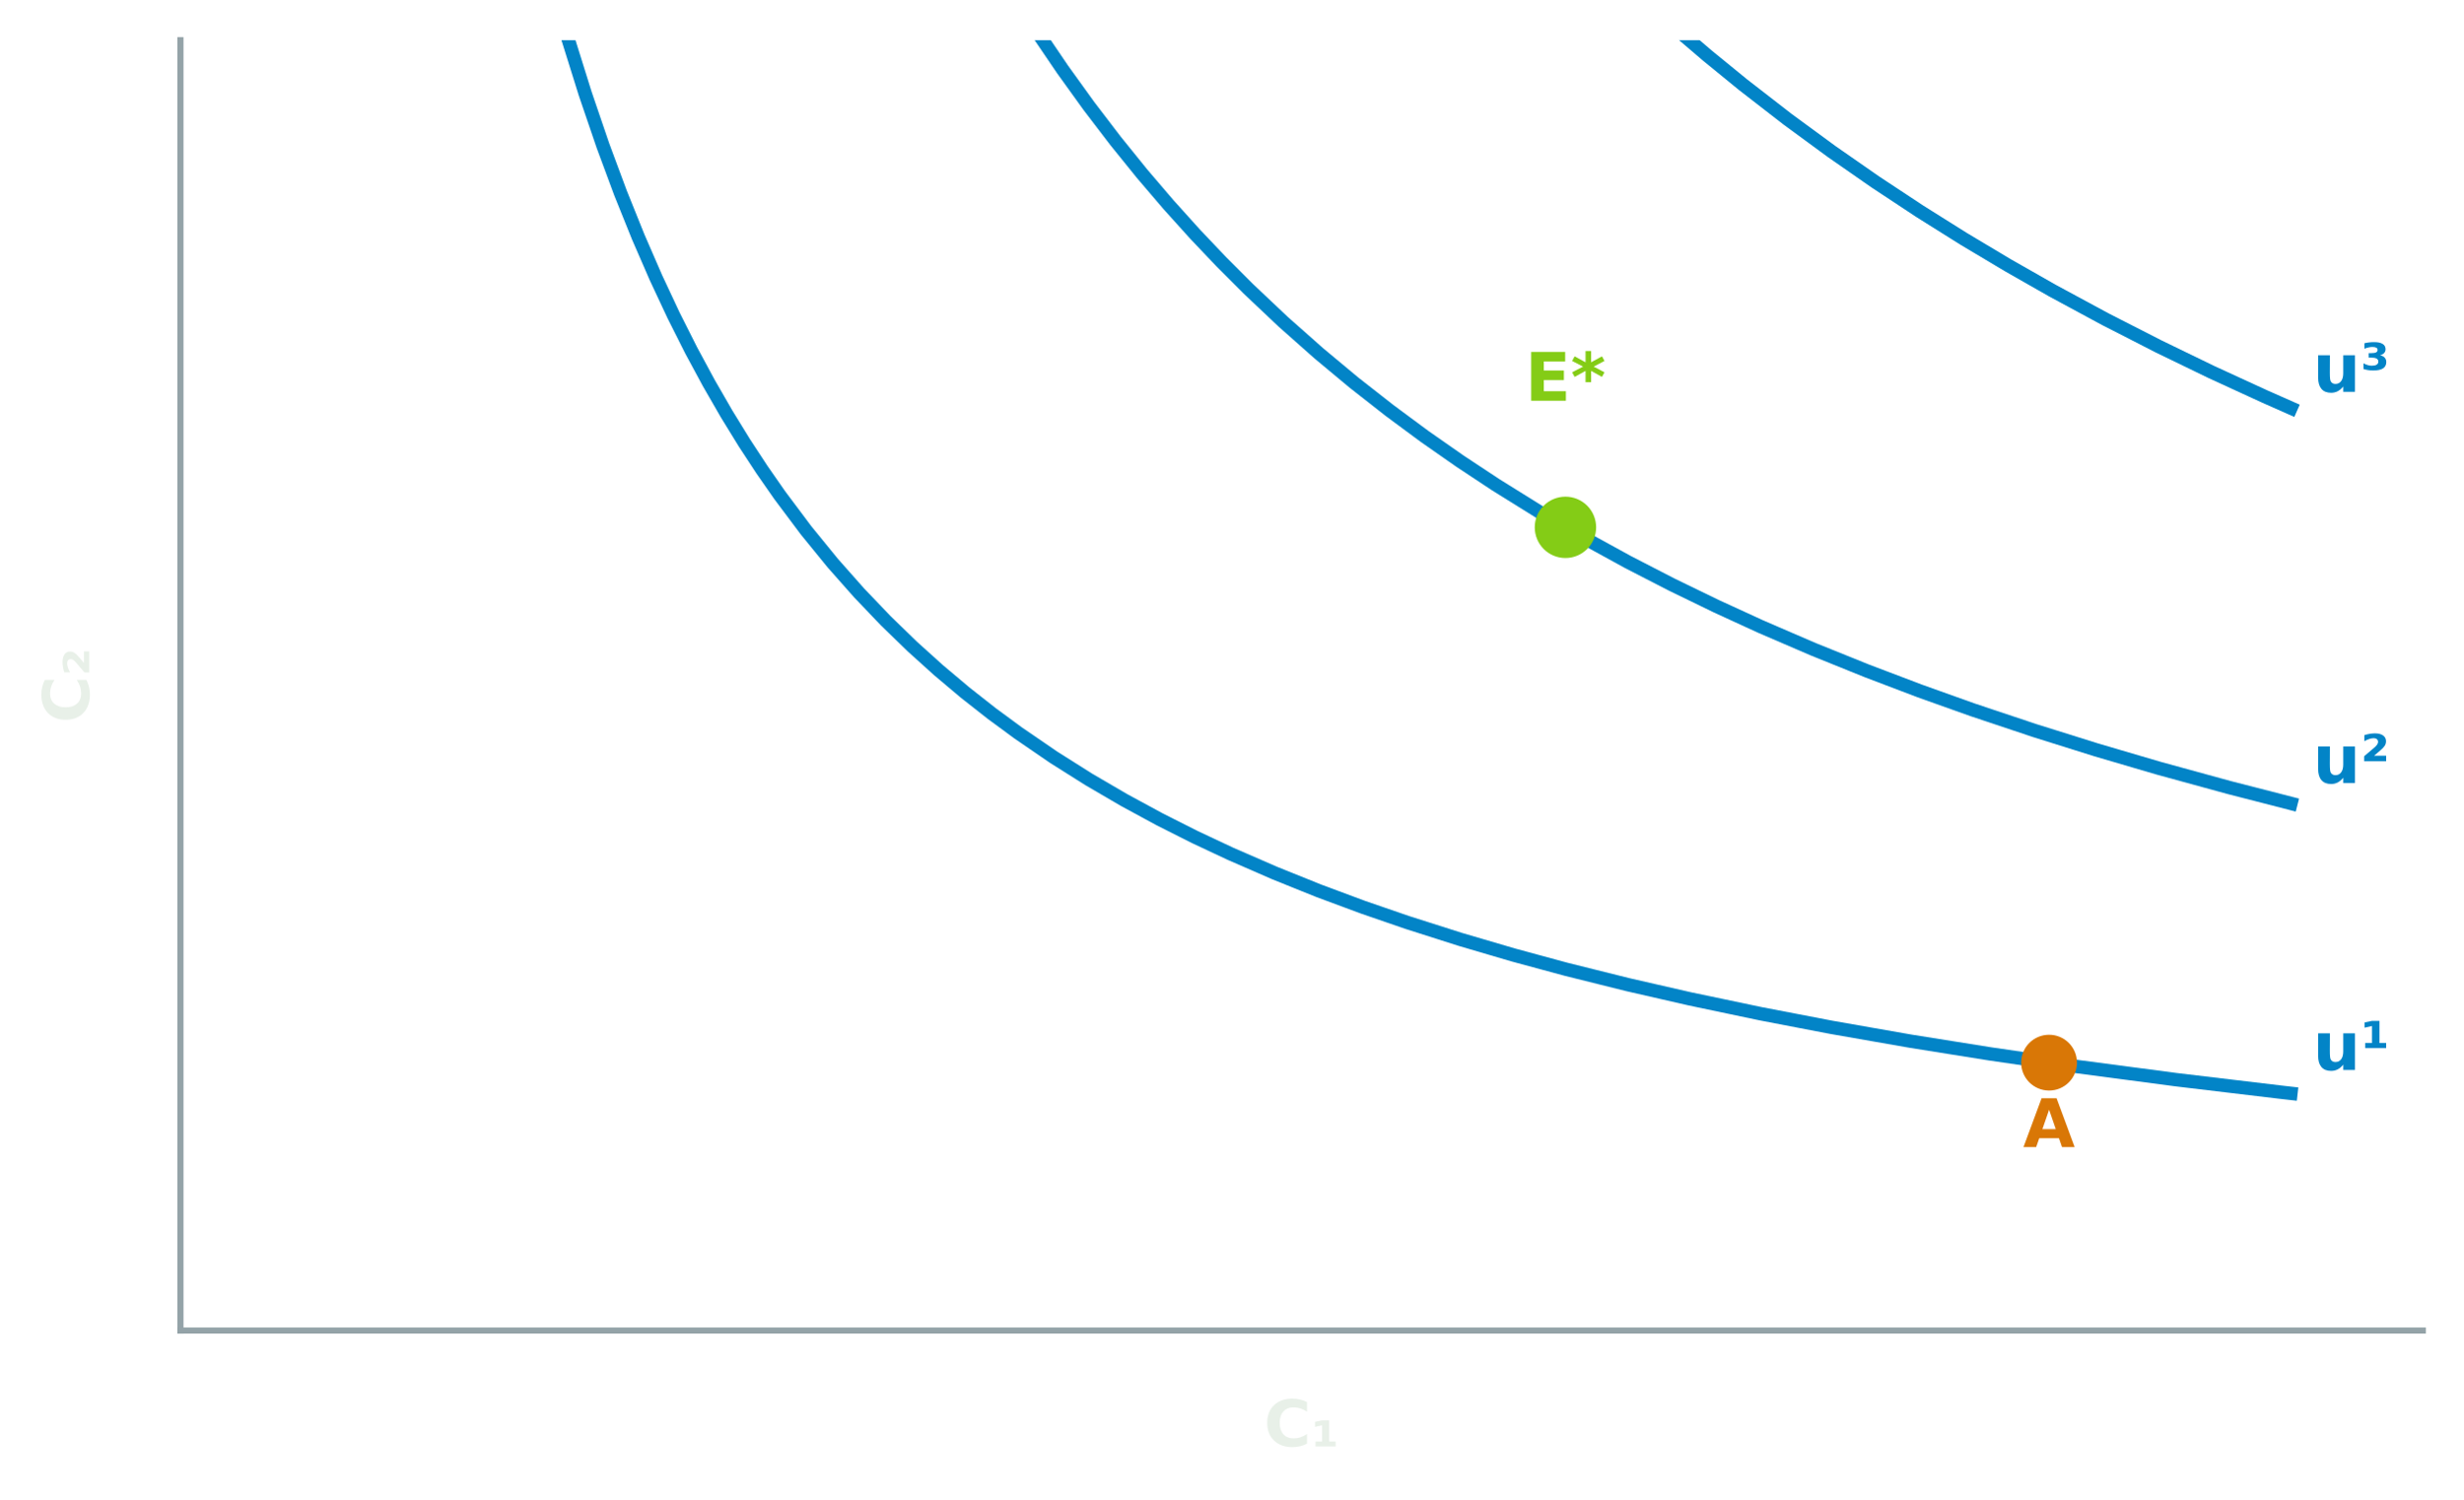
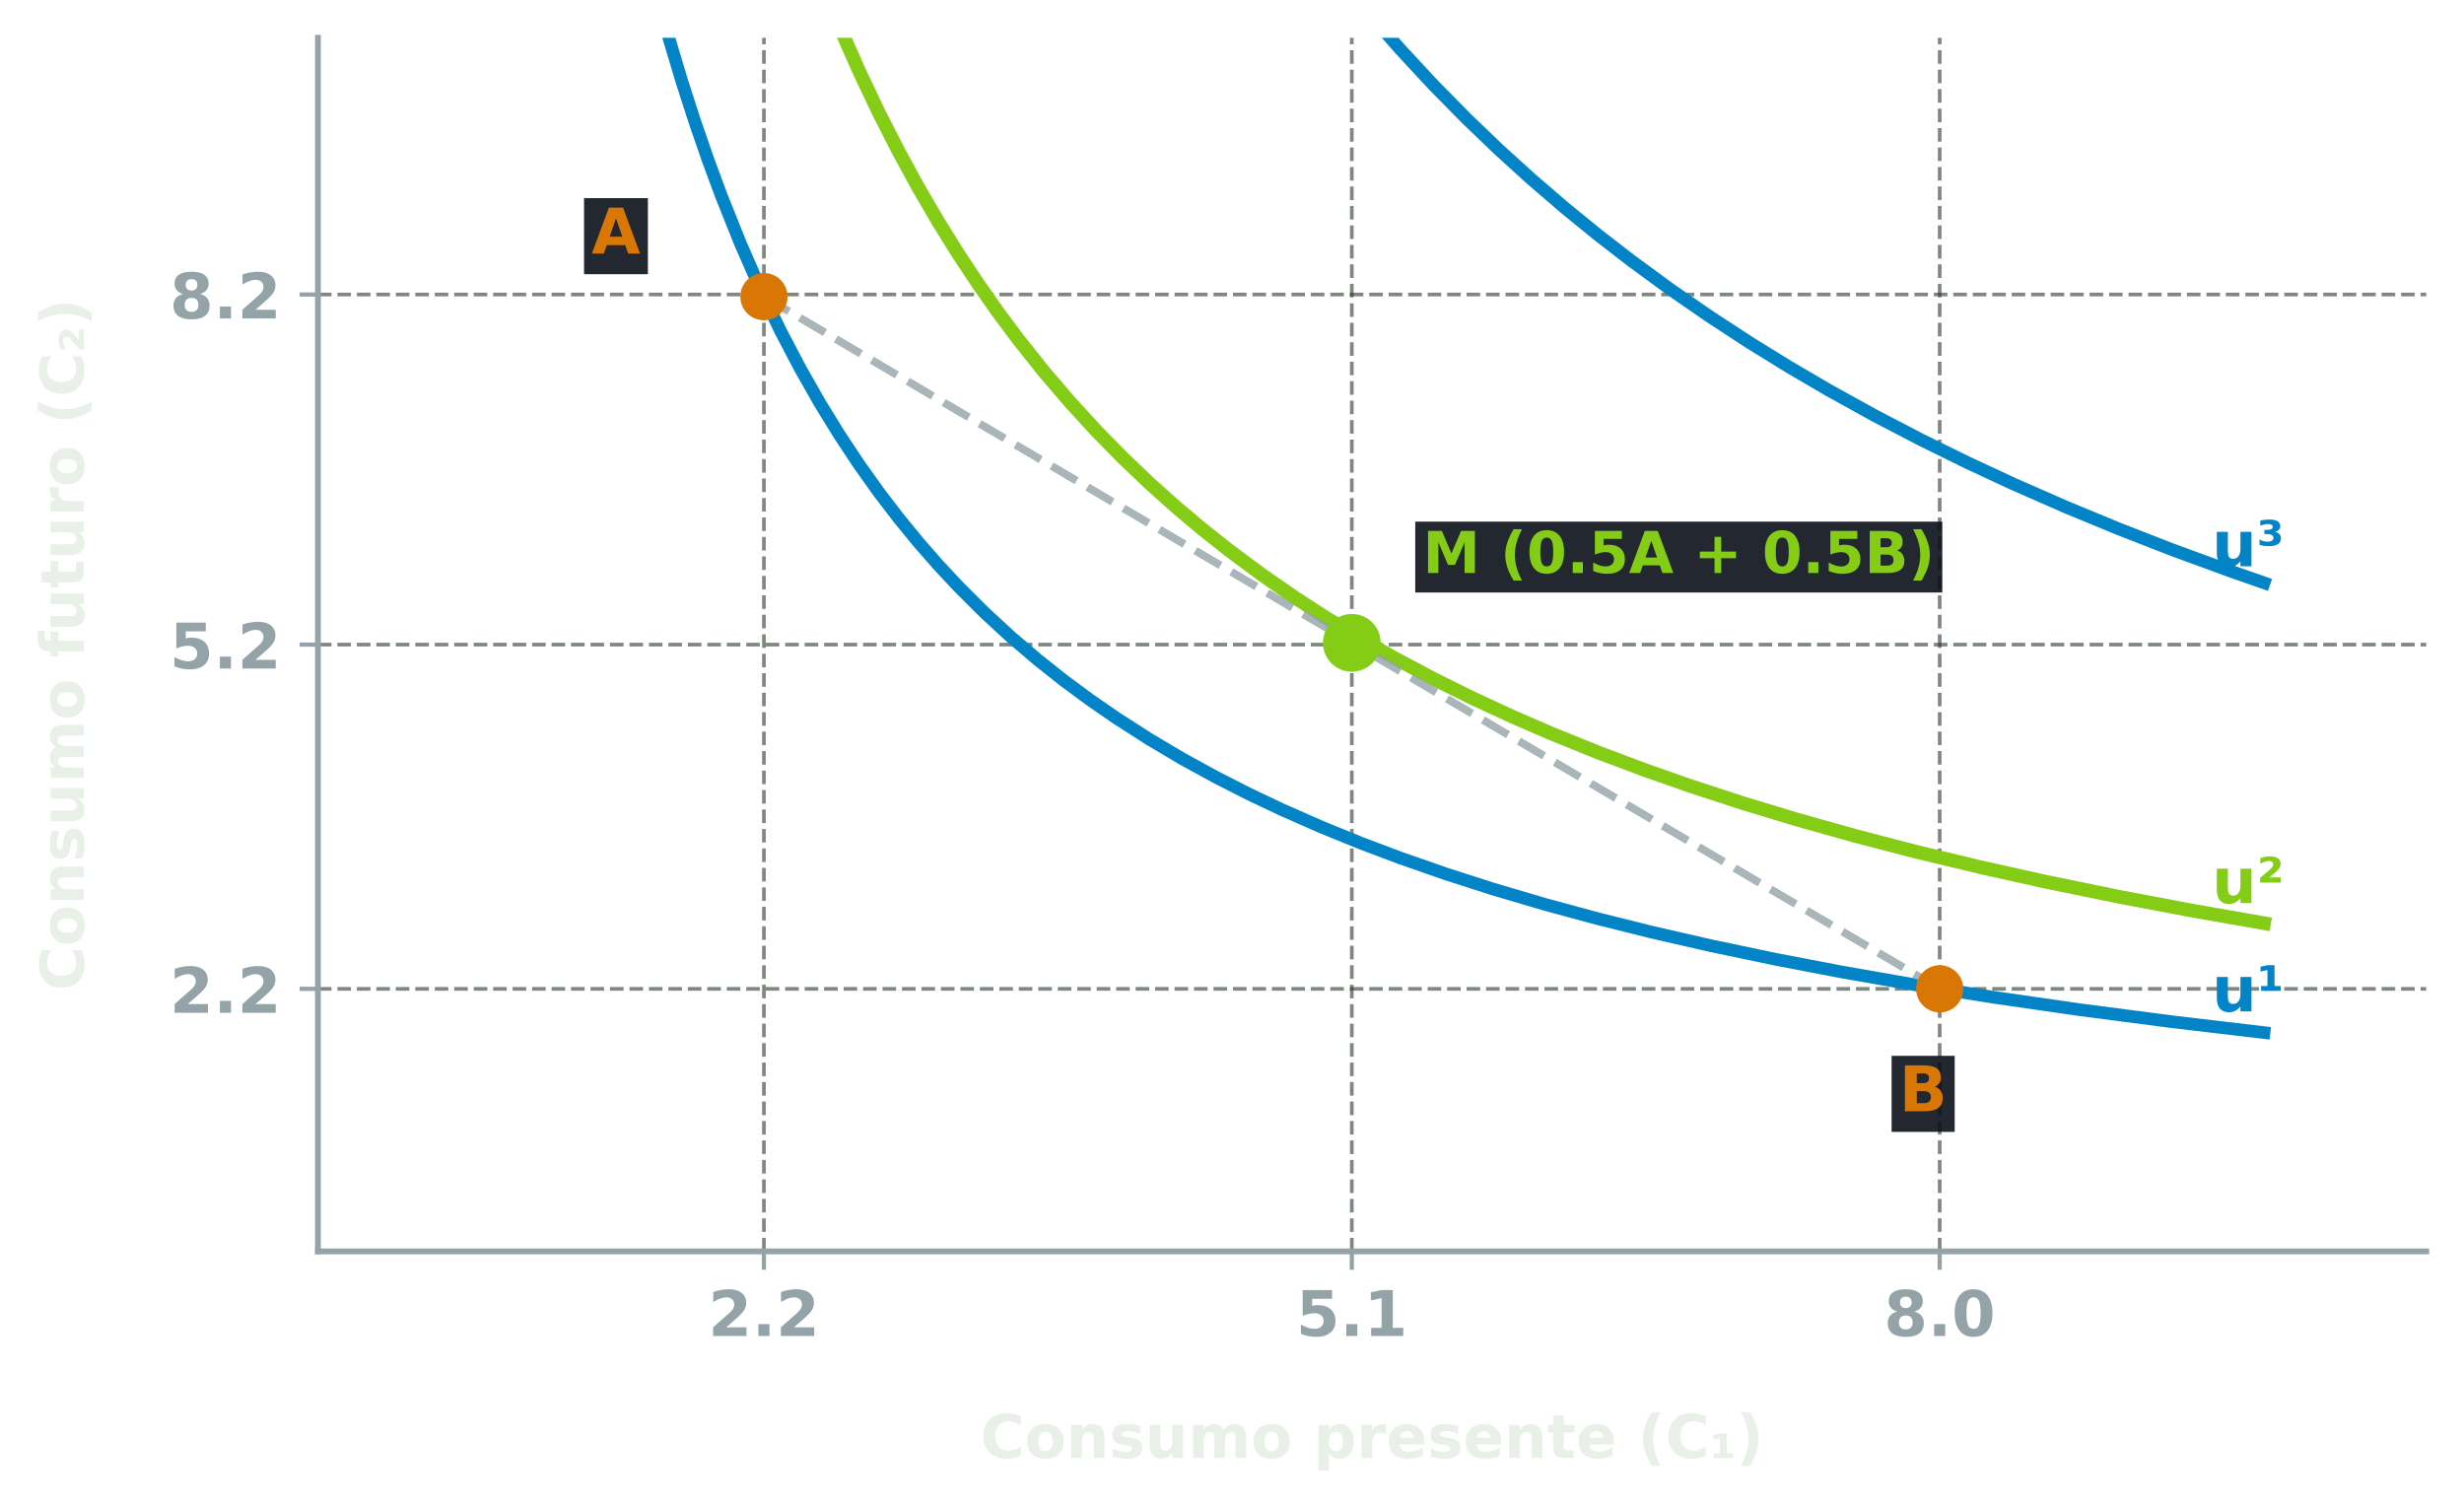
- <svg xmlns="http://www.w3.org/2000/svg" xmlns:xlink="http://www.w3.org/1999/xlink" width="441.29pt" height="268.794pt" viewBox="0 0 441.29 268.794" version="1.1">
+ <svg xmlns="http://www.w3.org/2000/svg" xmlns:xlink="http://www.w3.org/1999/xlink" width="469.547pt" height="287.408pt" viewBox="0 0 469.547 287.408" version="1.1">
  <defs>
    <style type="text/css">*{stroke-linejoin: round; stroke-linecap: butt}</style>
  </defs>
  <g id="figure_1">
    <g id="patch_1">
-       <path d="M 0 268.794  L 441.29 268.794  L 441.29 0  L 0 0  L 0 268.794  z " style="fill: none; opacity: 0" />
+       <path d="M 0 287.408  L 469.547 287.408  L 469.547 0  L 0 0  L 0 287.408  z " style="fill: none; opacity: 0" />
    </g>
    <g id="axes_1">
      <g id="patch_2">
-         <path d="M 32.33 238.464  L 434.09 238.464  L 434.09 7.2  L 32.33 7.2  L 32.33 238.464  z " style="fill: none" />
+         <path d="M 60.587 238.464  L 462.347 238.464  L 462.347 7.2  L 60.587 7.2  L 60.587 238.464  z " style="fill: none" />
      </g>
      <g id="matplotlib.axis_1">
-         <g id="text_1">
-           <g style="fill: #e8f0e8" transform="translate(226.4716 259.2022) scale(0.115 -0.115)">
+         <g id="xtick_1">
+           <g id="line2d_1">
+             <path d="M 145.574 238.464  L 145.574 7.2  " clip-path="url(#p17ab5882d7)" style="fill: none; stroke-dasharray: 2.59,1.12; stroke-dashoffset: 0; stroke: #2a3a2a; stroke-opacity: 0.6; stroke-width: 0.7" />
+           </g>
+           <g id="line2d_2">
+             <defs>
+               <path id="m409fbe080f" d="M 0 0  L 0 3.5  " style="stroke: #94a3a8; stroke-width: 0.8" />
+             </defs>
+             <g>
+               <use xlink:href="#m409fbe080f" x="145.574" y="238.464" style="fill: #94a3a8; stroke: #94a3a8; stroke-width: 0.8" />
+             </g>
+           </g>
+           <g id="text_1">
+             <g style="fill: #94a3a8" transform="translate(134.946 254.5821) scale(0.12 -0.12)">
+               <defs>
+                 <path id="DejaVuSans-Bold-32" d="M 1844 884  L 3897 884  L 3897 0  L 506 0  L 506 884  L 2209 2388  Q 2438 2594 2547 2791  Q 2656 2988 2656 3200  Q 2656 3528 2436 3728  Q 2216 3928 1850 3928  Q 1569 3928 1234 3808  Q 900 3688 519 3450  L 519 4475  Q 925 4609 1322 4679  Q 1719 4750 2100 4750  Q 2938 4750 3402 4381  Q 3866 4013 3866 3353  Q 3866 2972 3669 2642  Q 3472 2313 2841 1759  L 1844 884  z " transform="scale(0.015625)" />
+                 <path id="DejaVuSans-Bold-2e" d="M 653 1209  L 1778 1209  L 1778 0  L 653 0  L 653 1209  z " transform="scale(0.015625)" />
+               </defs>
+               <use xlink:href="#DejaVuSans-Bold-32" />
+               <use xlink:href="#DejaVuSans-Bold-2e" x="69.58" />
+               <use xlink:href="#DejaVuSans-Bold-32" x="107.568" />
+             </g>
+           </g>
+         </g>
+         <g id="xtick_2">
+           <g id="line2d_3">
+             <path d="M 257.604 238.464  L 257.604 7.2  " clip-path="url(#p17ab5882d7)" style="fill: none; stroke-dasharray: 2.59,1.12; stroke-dashoffset: 0; stroke: #2a3a2a; stroke-opacity: 0.6; stroke-width: 0.7" />
+           </g>
+           <g id="line2d_4">
+             <g>
+               <use xlink:href="#m409fbe080f" x="257.604" y="238.464" style="fill: #94a3a8; stroke: #94a3a8; stroke-width: 0.8" />
+             </g>
+           </g>
+           <g id="text_2">
+             <g style="fill: #94a3a8" transform="translate(246.9752 254.5821) scale(0.12 -0.12)">
+               <defs>
+                 <path id="DejaVuSans-Bold-35" d="M 678 4666  L 3669 4666  L 3669 3781  L 1638 3781  L 1638 3059  Q 1775 3097 1914 3117  Q 2053 3138 2203 3138  Q 3056 3138 3531 2711  Q 4006 2284 4006 1522  Q 4006 766 3489 337  Q 2972 -91 2053 -91  Q 1656 -91 1267 -14  Q 878 63 494 219  L 494 1166  Q 875 947 1217 837  Q 1559 728 1863 728  Q 2300 728 2551 942  Q 2803 1156 2803 1522  Q 2803 1891 2551 2103  Q 2300 2316 1863 2316  Q 1603 2316 1309 2248  Q 1016 2181 678 2041  L 678 4666  z " transform="scale(0.015625)" />
+                 <path id="DejaVuSans-Bold-31" d="M 750 831  L 1813 831  L 1813 3847  L 722 3622  L 722 4441  L 1806 4666  L 2950 4666  L 2950 831  L 4013 831  L 4013 0  L 750 0  L 750 831  z " transform="scale(0.015625)" />
+               </defs>
+               <use xlink:href="#DejaVuSans-Bold-35" />
+               <use xlink:href="#DejaVuSans-Bold-2e" x="69.58" />
+               <use xlink:href="#DejaVuSans-Bold-31" x="107.568" />
+             </g>
+           </g>
+         </g>
+         <g id="xtick_3">
+           <g id="line2d_5">
+             <path d="M 369.633 238.464  L 369.633 7.2  " clip-path="url(#p17ab5882d7)" style="fill: none; stroke-dasharray: 2.59,1.12; stroke-dashoffset: 0; stroke: #2a3a2a; stroke-opacity: 0.6; stroke-width: 0.7" />
+           </g>
+           <g id="line2d_6">
+             <g>
+               <use xlink:href="#m409fbe080f" x="369.633" y="238.464" style="fill: #94a3a8; stroke: #94a3a8; stroke-width: 0.8" />
+             </g>
+           </g>
+           <g id="text_3">
+             <g style="fill: #94a3a8" transform="translate(359.0044 254.5821) scale(0.12 -0.12)">
+               <defs>
+                 <path id="DejaVuSans-Bold-38" d="M 2228 2088  Q 1891 2088 1709 1903  Q 1528 1719 1528 1375  Q 1528 1031 1709 848  Q 1891 666 2228 666  Q 2563 666 2741 848  Q 2919 1031 2919 1375  Q 2919 1722 2741 1905  Q 2563 2088 2228 2088  z M 1350 2484  Q 925 2613 709 2878  Q 494 3144 494 3541  Q 494 4131 934 4440  Q 1375 4750 2228 4750  Q 3075 4750 3515 4442  Q 3956 4134 3956 3541  Q 3956 3144 3739 2878  Q 3522 2613 3097 2484  Q 3572 2353 3814 2058  Q 4056 1763 4056 1313  Q 4056 619 3595 264  Q 3134 -91 2228 -91  Q 1319 -91 855 264  Q 391 619 391 1313  Q 391 1763 633 2058  Q 875 2353 1350 2484  z M 1631 3419  Q 1631 3141 1786 2991  Q 1941 2841 2228 2841  Q 2509 2841 2662 2991  Q 2816 3141 2816 3419  Q 2816 3697 2662 3845  Q 2509 3994 2228 3994  Q 1941 3994 1786 3844  Q 1631 3694 1631 3419  z " transform="scale(0.015625)" />
+                 <path id="DejaVuSans-Bold-30" d="M 2944 2338  Q 2944 3213 2780 3570  Q 2616 3928 2228 3928  Q 1841 3928 1675 3570  Q 1509 3213 1509 2338  Q 1509 1453 1675 1090  Q 1841 728 2228 728  Q 2613 728 2778 1090  Q 2944 1453 2944 2338  z M 4147 2328  Q 4147 1169 3647 539  Q 3147 -91 2228 -91  Q 1306 -91 806 539  Q 306 1169 306 2328  Q 306 3491 806 4120  Q 1306 4750 2228 4750  Q 3147 4750 3647 4120  Q 4147 3491 4147 2328  z " transform="scale(0.015625)" />
+               </defs>
+               <use xlink:href="#DejaVuSans-Bold-38" />
+               <use xlink:href="#DejaVuSans-Bold-2e" x="69.58" />
+               <use xlink:href="#DejaVuSans-Bold-30" x="107.568" />
+             </g>
+           </g>
+         </g>
+         <g id="text_4">
+           <g style="fill: #e8f0e8" transform="translate(186.8326 277.816) scale(0.115 -0.115)">
            <defs>
              <path id="DejaVuSans-Bold-43" d="M 4288 256  Q 3956 84 3597 -3  Q 3238 -91 2847 -91  Q 1681 -91 1000 561  Q 319 1213 319 2328  Q 319 3447 1000 4098  Q 1681 4750 2847 4750  Q 3238 4750 3597 4662  Q 3956 4575 4288 4403  L 4288 3438  Q 3953 3666 3628 3772  Q 3303 3878 2944 3878  Q 2300 3878 1931 3465  Q 1563 3053 1563 2328  Q 1563 1606 1931 1193  Q 2300 781 2944 781  Q 3303 781 3628 887  Q 3953 994 4288 1222  L 4288 256  z " transform="scale(0.015625)" />
+               <path id="DejaVuSans-Bold-6f" d="M 2203 2784  Q 1831 2784 1636 2517  Q 1441 2250 1441 1747  Q 1441 1244 1636 976  Q 1831 709 2203 709  Q 2569 709 2762 976  Q 2956 1244 2956 1747  Q 2956 2250 2762 2517  Q 2569 2784 2203 2784  z M 2203 3584  Q 3106 3584 3614 3096  Q 4122 2609 4122 1747  Q 4122 884 3614 396  Q 3106 -91 2203 -91  Q 1297 -91 786 396  Q 275 884 275 1747  Q 275 2609 786 3096  Q 1297 3584 2203 3584  z " transform="scale(0.015625)" />
+               <path id="DejaVuSans-Bold-6e" d="M 4056 2131  L 4056 0  L 2931 0  L 2931 347  L 2931 1631  Q 2931 2084 2911 2256  Q 2891 2428 2841 2509  Q 2775 2619 2662 2680  Q 2550 2741 2406 2741  Q 2056 2741 1856 2470  Q 1656 2200 1656 1722  L 1656 0  L 538 0  L 538 3500  L 1656 3500  L 1656 2988  Q 1909 3294 2193 3439  Q 2478 3584 2822 3584  Q 3428 3584 3742 3212  Q 4056 2841 4056 2131  z " transform="scale(0.015625)" />
+               <path id="DejaVuSans-Bold-73" d="M 3272 3391  L 3272 2541  Q 2913 2691 2578 2766  Q 2244 2841 1947 2841  Q 1628 2841 1473 2761  Q 1319 2681 1319 2516  Q 1319 2381 1436 2309  Q 1553 2238 1856 2203  L 2053 2175  Q 2913 2066 3209 1816  Q 3506 1566 3506 1031  Q 3506 472 3093 190  Q 2681 -91 1863 -91  Q 1516 -91 1145 -36  Q 775 19 384 128  L 384 978  Q 719 816 1070 734  Q 1422 653 1784 653  Q 2113 653 2278 743  Q 2444 834 2444 1013  Q 2444 1163 2330 1236  Q 2216 1309 1875 1350  L 1678 1375  Q 931 1469 631 1722  Q 331 1975 331 2491  Q 331 3047 712 3315  Q 1094 3584 1881 3584  Q 2191 3584 2531 3537  Q 2872 3491 3272 3391  z " transform="scale(0.015625)" />
+               <path id="DejaVuSans-Bold-75" d="M 500 1363  L 500 3500  L 1625 3500  L 1625 3150  Q 1625 2866 1622 2436  Q 1619 2006 1619 1863  Q 1619 1441 1641 1255  Q 1663 1069 1716 984  Q 1784 875 1895 815  Q 2006 756 2150 756  Q 2500 756 2700 1025  Q 2900 1294 2900 1772  L 2900 3500  L 4019 3500  L 4019 0  L 2900 0  L 2900 506  Q 2647 200 2364 54  Q 2081 -91 1741 -91  Q 1134 -91 817 281  Q 500 653 500 1363  z " transform="scale(0.015625)" />
+               <path id="DejaVuSans-Bold-6d" d="M 3781 2919  Q 3994 3244 4286 3414  Q 4578 3584 4928 3584  Q 5531 3584 5847 3212  Q 6163 2841 6163 2131  L 6163 0  L 5038 0  L 5038 1825  Q 5041 1866 5042 1909  Q 5044 1953 5044 2034  Q 5044 2406 4934 2573  Q 4825 2741 4581 2741  Q 4263 2741 4089 2478  Q 3916 2216 3909 1719  L 3909 0  L 2784 0  L 2784 1825  Q 2784 2406 2684 2573  Q 2584 2741 2328 2741  Q 2006 2741 1831 2477  Q 1656 2213 1656 1722  L 1656 0  L 531 0  L 531 3500  L 1656 3500  L 1656 2988  Q 1863 3284 2130 3434  Q 2397 3584 2719 3584  Q 3081 3584 3359 3409  Q 3638 3234 3781 2919  z " transform="scale(0.015625)" />
+               <path id="DejaVuSans-Bold-20" transform="scale(0.015625)" />
+               <path id="DejaVuSans-Bold-70" d="M 1656 506  L 1656 -1331  L 538 -1331  L 538 3500  L 1656 3500  L 1656 2988  Q 1888 3294 2169 3439  Q 2450 3584 2816 3584  Q 3463 3584 3878 3070  Q 4294 2556 4294 1747  Q 4294 938 3878 423  Q 3463 -91 2816 -91  Q 2450 -91 2169 54  Q 1888 200 1656 506  z M 2400 2772  Q 2041 2772 1848 2508  Q 1656 2244 1656 1747  Q 1656 1250 1848 986  Q 2041 722 2400 722  Q 2759 722 2948 984  Q 3138 1247 3138 1747  Q 3138 2247 2948 2509  Q 2759 2772 2400 2772  z " transform="scale(0.015625)" />
+               <path id="DejaVuSans-Bold-72" d="M 3138 2547  Q 2991 2616 2845 2648  Q 2700 2681 2553 2681  Q 2122 2681 1889 2404  Q 1656 2128 1656 1613  L 1656 0  L 538 0  L 538 3500  L 1656 3500  L 1656 2925  Q 1872 3269 2151 3426  Q 2431 3584 2822 3584  Q 2878 3584 2943 3579  Q 3009 3575 3134 3559  L 3138 2547  z " transform="scale(0.015625)" />
+               <path id="DejaVuSans-Bold-65" d="M 4031 1759  L 4031 1441  L 1416 1441  Q 1456 1047 1700 850  Q 1944 653 2381 653  Q 2734 653 3104 758  Q 3475 863 3866 1075  L 3866 213  Q 3469 63 3072 -14  Q 2675 -91 2278 -91  Q 1328 -91 801 392  Q 275 875 275 1747  Q 275 2603 792 3093  Q 1309 3584 2216 3584  Q 3041 3584 3536 3087  Q 4031 2591 4031 1759  z M 2881 2131  Q 2881 2450 2695 2645  Q 2509 2841 2209 2841  Q 1884 2841 1681 2658  Q 1478 2475 1428 2131  L 2881 2131  z " transform="scale(0.015625)" />
+               <path id="DejaVuSans-Bold-74" d="M 1759 4494  L 1759 3500  L 2913 3500  L 2913 2700  L 1759 2700  L 1759 1216  Q 1759 972 1856 886  Q 1953 800 2241 800  L 2816 800  L 2816 0  L 1856 0  Q 1194 0 917 276  Q 641 553 641 1216  L 641 2700  L 84 2700  L 84 3500  L 641 3500  L 641 4494  L 1759 4494  z " transform="scale(0.015625)" />
+               <path id="DejaVuSans-Bold-28" d="M 2413 -844  L 1484 -844  Q 1006 -72 778 623  Q 550 1319 550 2003  Q 550 2688 779 3389  Q 1009 4091 1484 4856  L 2413 4856  Q 2013 4116 1813 3408  Q 1613 2700 1613 2009  Q 1613 1319 1811 609  Q 2009 -100 2413 -844  z " transform="scale(0.015625)" />
              <path id="DejaVuSans-Bold-2081" d="M 441 466  L 1088 466  L 1088 2094  L 384 1932  L 384 2432  L 1100 2585  L 1806 2585  L 1806 466  L 2444 466  L 2444 -24  L 441 -24  L 441 466  z " transform="scale(0.015625)" />
+               <path id="DejaVuSans-Bold-29" d="M 513 -844  Q 913 -100 1113 609  Q 1313 1319 1313 2009  Q 1313 2700 1113 3408  Q 913 4116 513 4856  L 1441 4856  Q 1916 4091 2145 3389  Q 2375 2688 2375 2003  Q 2375 1319 2147 623  Q 1919 -72 1441 -844  L 513 -844  z " transform="scale(0.015625)" />
            </defs>
            <use xlink:href="#DejaVuSans-Bold-43" />
-             <use xlink:href="#DejaVuSans-Bold-2081" x="73.389" />
+             <use xlink:href="#DejaVuSans-Bold-6f" x="73.389" />
+             <use xlink:href="#DejaVuSans-Bold-6e" x="142.09" />
+             <use xlink:href="#DejaVuSans-Bold-73" x="213.281" />
+             <use xlink:href="#DejaVuSans-Bold-75" x="272.803" />
+             <use xlink:href="#DejaVuSans-Bold-6d" x="343.994" />
+             <use xlink:href="#DejaVuSans-Bold-6f" x="448.193" />
+             <use xlink:href="#DejaVuSans-Bold-20" x="516.895" />
+             <use xlink:href="#DejaVuSans-Bold-70" x="551.709" />
+             <use xlink:href="#DejaVuSans-Bold-72" x="623.291" />
+             <use xlink:href="#DejaVuSans-Bold-65" x="672.607" />
+             <use xlink:href="#DejaVuSans-Bold-73" x="740.43" />
+             <use xlink:href="#DejaVuSans-Bold-65" x="799.951" />
+             <use xlink:href="#DejaVuSans-Bold-6e" x="867.773" />
+             <use xlink:href="#DejaVuSans-Bold-74" x="938.965" />
+             <use xlink:href="#DejaVuSans-Bold-65" x="986.768" />
+             <use xlink:href="#DejaVuSans-Bold-20" x="1054.59" />
+             <use xlink:href="#DejaVuSans-Bold-28" x="1089.404" />
+             <use xlink:href="#DejaVuSans-Bold-43" x="1135.107" />
+             <use xlink:href="#DejaVuSans-Bold-2081" x="1208.496" />
+             <use xlink:href="#DejaVuSans-Bold-29" x="1252.295" />
          </g>
        </g>
      </g>
      <g id="matplotlib.axis_2">
-         <g id="text_2">
-           <g style="fill: #e8f0e8" transform="translate(15.9382 129.5703) rotate(-90) scale(0.115 -0.115)">
+         <g id="ytick_1">
+           <g id="line2d_7">
+             <path d="M 60.587 188.431  L 462.347 188.431  " clip-path="url(#p17ab5882d7)" style="fill: none; stroke-dasharray: 2.59,1.12; stroke-dashoffset: 0; stroke: #2a3a2a; stroke-opacity: 0.6; stroke-width: 0.7" />
+           </g>
+           <g id="line2d_8">
            <defs>
+               <path id="m766cb33b4f" d="M 0 0  L -3.5 0  " style="stroke: #94a3a8; stroke-width: 0.8" />
+             </defs>
+             <g>
+               <use xlink:href="#m766cb33b4f" x="60.587" y="188.431" style="fill: #94a3a8; stroke: #94a3a8; stroke-width: 0.8" />
+             </g>
+           </g>
+           <g id="text_5">
+             <g style="fill: #94a3a8" transform="translate(32.32984 192.99) scale(0.12 -0.12)">
+               <use xlink:href="#DejaVuSans-Bold-32" />
+               <use xlink:href="#DejaVuSans-Bold-2e" x="69.58" />
+               <use xlink:href="#DejaVuSans-Bold-32" x="107.568" />
+             </g>
+           </g>
+         </g>
+         <g id="ytick_2">
+           <g id="line2d_9">
+             <path d="M 60.587 122.832  L 462.347 122.832  " clip-path="url(#p17ab5882d7)" style="fill: none; stroke-dasharray: 2.59,1.12; stroke-dashoffset: 0; stroke: #2a3a2a; stroke-opacity: 0.6; stroke-width: 0.7" />
+           </g>
+           <g id="line2d_10">
+             <g>
+               <use xlink:href="#m766cb33b4f" x="60.587" y="122.832" style="fill: #94a3a8; stroke: #94a3a8; stroke-width: 0.8" />
+             </g>
+           </g>
+           <g id="text_6">
+             <g style="fill: #94a3a8" transform="translate(32.32984 127.3911) scale(0.12 -0.12)">
+               <use xlink:href="#DejaVuSans-Bold-35" />
+               <use xlink:href="#DejaVuSans-Bold-2e" x="69.58" />
+               <use xlink:href="#DejaVuSans-Bold-32" x="107.568" />
+             </g>
+           </g>
+         </g>
+         <g id="ytick_3">
+           <g id="line2d_11">
+             <path d="M 60.587 56.121  L 462.347 56.121  " clip-path="url(#p17ab5882d7)" style="fill: none; stroke-dasharray: 2.59,1.12; stroke-dashoffset: 0; stroke: #2a3a2a; stroke-opacity: 0.6; stroke-width: 0.7" />
+           </g>
+           <g id="line2d_12">
+             <g>
+               <use xlink:href="#m766cb33b4f" x="60.587" y="56.121" style="fill: #94a3a8; stroke: #94a3a8; stroke-width: 0.8" />
+             </g>
+           </g>
+           <g id="text_7">
+             <g style="fill: #94a3a8" transform="translate(32.32984 60.68029) scale(0.12 -0.12)">
+               <use xlink:href="#DejaVuSans-Bold-38" />
+               <use xlink:href="#DejaVuSans-Bold-2e" x="69.58" />
+               <use xlink:href="#DejaVuSans-Bold-32" x="107.568" />
+             </g>
+           </g>
+         </g>
+         <g id="text_8">
+           <g style="fill: #e8f0e8" transform="translate(15.9382 188.7728) rotate(-90) scale(0.115 -0.115)">
+             <defs>
+               <path id="DejaVuSans-Bold-66" d="M 2841 4863  L 2841 4128  L 2222 4128  Q 1984 4128 1890 4042  Q 1797 3956 1797 3744  L 1797 3500  L 2753 3500  L 2753 2700  L 1797 2700  L 1797 0  L 678 0  L 678 2700  L 122 2700  L 122 3500  L 678 3500  L 678 3744  Q 678 4316 997 4589  Q 1316 4863 1984 4863  L 2841 4863  z " transform="scale(0.015625)" />
              <path id="DejaVuSans-Bold-2082" d="M 1288 501  L 2444 501  L 2444 -24  L 341 -24  L 341 454  L 1319 1285  Q 1509 1451 1590 1576  Q 1672 1701 1672 1826  Q 1672 1982 1558 2079  Q 1444 2176 1259 2176  Q 1066 2176 844 2105  Q 622 2035 359 1888  L 359 2469  Q 631 2554 886 2596  Q 1141 2638 1375 2638  Q 1869 2638 2150 2436  Q 2431 2235 2431 1888  Q 2431 1663 2320 1474  Q 2209 1285 1894 1016  L 1288 501  z " transform="scale(0.015625)" />
            </defs>
            <use xlink:href="#DejaVuSans-Bold-43" />
-             <use xlink:href="#DejaVuSans-Bold-2082" x="73.389" />
-           </g>
-         </g>
-       </g>
-       <g id="line2d_1">
-         <path d="M 99.467 -1  L 101.685 6.688  L 104.852 16.809  L 108.019 26.083  L 111.185 34.612  L 114.352 42.483  L 117.519 49.769  L 120.686 56.532  L 123.853 62.827  L 127.02 68.701  L 130.187 74.195  L 133.354 79.345  L 136.521 84.181  L 139.688 88.732  L 144.438 95.077  L 149.188 100.906  L 153.939 106.279  L 158.689 111.248  L 163.439 115.858  L 168.19 120.145  L 172.94 124.142  L 177.69 127.878  L 182.441 131.377  L 188.774 135.713  L 195.108 139.711  L 201.442 143.41  L 207.776 146.841  L 214.11 150.034  L 220.443 153.011  L 228.361 156.462  L 236.278 159.646  L 244.195 162.591  L 252.112 165.324  L 261.613 168.355  L 271.114 171.144  L 280.614 173.72  L 291.698 176.487  L 302.783 179.027  L 315.45 181.687  L 328.118 184.118  L 342.369 186.616  L 356.62 188.895  L 372.454 191.202  L 389.872 193.505  L 408.873 195.773  L 410.457 195.952  L 410.457 195.952  " clip-path="url(#pf557dc1206)" style="fill: none; stroke: #0284c7; stroke-width: 2.4; stroke-linecap: square" />
-       </g>
-       <g id="line2d_2">
-         <path d="M 181.508 -1  L 185.607 5.411  L 190.358 12.416  L 195.108 19.013  L 199.858 25.235  L 204.609 31.115  L 209.359 36.679  L 214.11 41.952  L 218.86 46.957  L 223.61 51.713  L 229.944 57.698  L 236.278 63.312  L 242.612 68.588  L 248.945 73.555  L 255.279 78.24  L 261.613 82.666  L 267.947 86.854  L 275.864 91.783  L 283.781 96.401  L 291.698 100.738  L 299.616 104.817  L 307.533 108.662  L 315.45 112.292  L 324.951 116.388  L 334.451 120.227  L 343.952 123.832  L 353.453 127.223  L 364.537 130.935  L 375.621 134.407  L 386.705 137.662  L 399.373 141.141  L 410.457 143.993  L 410.457 143.993  " clip-path="url(#pf557dc1206)" style="fill: none; stroke: #0284c7; stroke-width: 2.4; stroke-linecap: square" />
-       </g>
-       <g id="line2d_3">
-         <path d="M 293.386 -1  L 299.616 4.582  L 305.949 9.996  L 312.283 15.165  L 320.2 21.306  L 328.118 27.119  L 336.035 32.628  L 343.952 37.858  L 351.869 42.828  L 359.787 47.558  L 367.704 52.065  L 377.205 57.2  L 386.705 62.06  L 396.206 66.666  L 405.707 71.037  L 410.457 73.14  L 410.457 73.14  " clip-path="url(#pf557dc1206)" style="fill: none; stroke: #0284c7; stroke-width: 2.4; stroke-linecap: square" />
+             <use xlink:href="#DejaVuSans-Bold-6f" x="73.389" />
+             <use xlink:href="#DejaVuSans-Bold-6e" x="142.09" />
+             <use xlink:href="#DejaVuSans-Bold-73" x="213.281" />
+             <use xlink:href="#DejaVuSans-Bold-75" x="272.803" />
+             <use xlink:href="#DejaVuSans-Bold-6d" x="343.994" />
+             <use xlink:href="#DejaVuSans-Bold-6f" x="448.193" />
+             <use xlink:href="#DejaVuSans-Bold-20" x="516.895" />
+             <use xlink:href="#DejaVuSans-Bold-66" x="551.709" />
+             <use xlink:href="#DejaVuSans-Bold-75" x="595.215" />
+             <use xlink:href="#DejaVuSans-Bold-74" x="666.406" />
+             <use xlink:href="#DejaVuSans-Bold-75" x="714.209" />
+             <use xlink:href="#DejaVuSans-Bold-72" x="785.4" />
+             <use xlink:href="#DejaVuSans-Bold-6f" x="834.717" />
+             <use xlink:href="#DejaVuSans-Bold-20" x="903.418" />
+             <use xlink:href="#DejaVuSans-Bold-28" x="938.232" />
+             <use xlink:href="#DejaVuSans-Bold-43" x="983.936" />
+             <use xlink:href="#DejaVuSans-Bold-2082" x="1057.324" />
+             <use xlink:href="#DejaVuSans-Bold-29" x="1101.123" />
+           </g>
+         </g>
+       </g>
+       <g id="line2d_13">
+         <path d="M 125.163 -1  L 127.33 6.791  L 129.843 15.198  L 132.356 23.017  L 134.869 30.306  L 137.383 37.119  L 141.153 46.54  L 144.923 55.12  L 148.693 62.965  L 152.463 70.166  L 156.233 76.8  L 160.003 82.93  L 163.773 88.613  L 167.543 93.895  L 171.313 98.817  L 175.083 103.415  L 178.853 107.72  L 182.623 111.759  L 187.649 116.772  L 192.676 121.403  L 197.703 125.694  L 202.729 129.682  L 207.756 133.398  L 212.783 136.868  L 219.066 140.896  L 225.349 144.617  L 231.633 148.064  L 237.916 151.267  L 244.199 154.251  L 251.739 157.573  L 259.279 160.643  L 266.819 163.488  L 275.616 166.555  L 284.412 169.381  L 294.466 172.351  L 304.519 175.075  L 314.572 177.584  L 325.882 180.18  L 338.449 182.816  L 351.016 185.224  L 364.839 187.643  L 379.919 190.043  L 396.256 192.399  L 413.849 194.693  L 431.442 196.77  L 431.442 196.77  " clip-path="url(#p17ab5882d7)" style="fill: none; stroke: #0284c7; stroke-width: 2.4; stroke-linecap: square" />
+       </g>
+       <g id="line2d_14">
+         <path d="M 157.444 -1  L 160.003 5.164  L 163.773 13.688  L 167.543 21.61  L 171.313 28.994  L 175.083 35.891  L 178.853 42.349  L 182.623 48.407  L 186.393 54.102  L 190.163 59.466  L 193.933 64.527  L 198.959 70.846  L 203.986 76.721  L 209.013 82.199  L 214.039 87.318  L 219.066 92.112  L 224.093 96.611  L 229.119 100.842  L 234.146 104.828  L 240.429 109.497  L 246.713 113.85  L 252.996 117.92  L 259.279 121.732  L 265.563 125.31  L 273.102 129.325  L 280.642 133.064  L 288.182 136.556  L 295.722 139.824  L 304.519 143.381  L 313.316 146.691  L 322.112 149.778  L 332.166 153.06  L 342.219 156.109  L 353.529 159.289  L 364.839 162.232  L 377.406 165.256  L 389.972 168.049  L 403.796 170.885  L 417.619 173.501  L 431.442 175.923  L 431.442 175.923  " clip-path="url(#p17ab5882d7)" style="fill: none; stroke: #84cc16; stroke-width: 2.6; stroke-linecap: square" />
+       </g>
+       <g id="line2d_15">
+         <path d="M 257.889 -1  L 261.793 3.647  L 266.819 9.37  L 273.102 16.143  L 279.386 22.528  L 285.669 28.556  L 291.952 34.256  L 298.236 39.656  L 304.519 44.777  L 310.802 49.64  L 318.342 55.164  L 325.882 60.374  L 333.422 65.295  L 340.962 69.952  L 348.502 74.365  L 357.299 79.23  L 366.096 83.815  L 374.892 88.143  L 383.689 92.236  L 393.742 96.648  L 403.796 100.803  L 413.849 104.72  L 425.159 108.869  L 431.442 111.065  L 431.442 111.065  " clip-path="url(#p17ab5882d7)" style="fill: none; stroke: #0284c7; stroke-width: 2.4; stroke-linecap: square" />
+       </g>
+       <g id="line2d_16">
+         <path d="M 145.574 56.526  L 369.633 188.431  " clip-path="url(#p17ab5882d7)" style="fill: none; stroke-dasharray: 5.55,2.4; stroke-dashoffset: 0; stroke: #94a3a8; stroke-opacity: 0.8; stroke-width: 1.5" />
      </g>
      <g id="patch_3">
-         <path d="M 32.33 238.464  L 32.33 7.2  " style="fill: none; stroke: #94a3a8; stroke-width: 1.1; stroke-linejoin: miter; stroke-linecap: square" />
+         <path d="M 60.587 238.464  L 60.587 7.2  " style="fill: none; stroke: #94a3a8; stroke-width: 1.1; stroke-linejoin: miter; stroke-linecap: square" />
      </g>
      <g id="patch_4">
-         <path d="M 32.33 238.464  L 434.09 238.464  " style="fill: none; stroke: #94a3a8; stroke-width: 1.1; stroke-linejoin: miter; stroke-linecap: square" />
-       </g>
-       <g id="text_3">
-         <g style="fill: #0284c7" transform="translate(414.3957 191.7662) scale(0.12 -0.12)">
-           <defs>
-             <path id="DejaVuSans-Bold-75" d="M 500 1363  L 500 3500  L 1625 3500  L 1625 3150  Q 1625 2866 1622 2436  Q 1619 2006 1619 1863  Q 1619 1441 1641 1255  Q 1663 1069 1716 984  Q 1784 875 1895 815  Q 2006 756 2150 756  Q 2500 756 2700 1025  Q 2900 1294 2900 1772  L 2900 3500  L 4019 3500  L 4019 0  L 2900 0  L 2900 506  Q 2647 200 2364 54  Q 2081 -91 1741 -91  Q 1134 -91 817 281  Q 500 653 500 1363  z " transform="scale(0.015625)" />
+         <path d="M 60.587 238.464  L 462.347 238.464  " style="fill: none; stroke: #94a3a8; stroke-width: 1.1; stroke-linejoin: miter; stroke-linecap: square" />
+       </g>
+       <g id="end-label">
+         <g style="fill: #0284c7" transform="translate(421.5071 192.7279) scale(0.12 -0.12)">
+           <defs>
            <path id="DejaVuSans-Bold-b9" d="M 441 2578  L 1088 2578  L 1088 4206  L 384 4044  L 384 4544  L 1100 4697  L 1806 4697  L 1806 2578  L 2444 2578  L 2444 2088  L 441 2088  L 441 2578  z " transform="scale(0.015625)" />
          </defs>
          <use xlink:href="#DejaVuSans-Bold-75" />
          <use xlink:href="#DejaVuSans-Bold-b9" x="71.191" />
        </g>
      </g>
-       <g id="text_4">
-         <g style="fill: #0284c7" transform="translate(414.3957 140.3431) scale(0.12 -0.12)">
+       <g id="end-label">
+         <g style="fill: #84cc16" transform="translate(421.5071 172.0957) scale(0.12 -0.12)">
          <defs>
            <path id="DejaVuSans-Bold-b2" d="M 1288 2613  L 2444 2613  L 2444 2088  L 341 2088  L 341 2566  L 1319 3397  Q 1509 3563 1590 3688  Q 1672 3813 1672 3938  Q 1672 4094 1558 4191  Q 1444 4288 1259 4288  Q 1066 4288 844 4217  Q 622 4147 359 4000  L 359 4581  Q 631 4666 886 4708  Q 1141 4750 1375 4750  Q 1869 4750 2150 4548  Q 2431 4347 2431 4000  Q 2431 3775 2320 3586  Q 2209 3397 1894 3128  L 1288 2613  z " transform="scale(0.015625)" />
          </defs>
          <use xlink:href="#DejaVuSans-Bold-75" />
          <use xlink:href="#DejaVuSans-Bold-b2" x="71.191" />
        </g>
      </g>
-       <g id="text_5">
-         <g style="fill: #0284c7" transform="translate(414.3957 70.22056) scale(0.12 -0.12)">
+       <g id="end-label">
+         <g style="fill: #0284c7" transform="translate(421.5071 107.9067) scale(0.12 -0.12)">
          <defs>
            <path id="DejaVuSans-Bold-b3" d="M 1850 3500  Q 2138 3444 2297 3272  Q 2456 3100 2456 2847  Q 2456 2444 2147 2242  Q 1838 2041 1209 2041  Q 956 2041 725 2077  Q 494 2113 281 2181  L 281 2725  Q 488 2613 688 2555  Q 888 2497 1075 2497  Q 1372 2497 1534 2597  Q 1697 2697 1697 2881  Q 1697 3081 1530 3176  Q 1363 3272 1006 3272  L 775 3272  L 775 3700  L 1038 3700  Q 1344 3700 1484 3773  Q 1625 3847 1625 4006  Q 1625 4147 1503 4217  Q 1381 4288 1131 4288  Q 969 4288 776 4247  Q 584 4206 366 4122  L 366 4641  Q 569 4694 805 4722  Q 1041 4750 1313 4750  Q 1834 4750 2111 4575  Q 2388 4400 2388 4072  Q 2388 3856 2247 3706  Q 2106 3556 1850 3500  z " transform="scale(0.015625)" />
          </defs>
          <use xlink:href="#DejaVuSans-Bold-75" />
          <use xlink:href="#DejaVuSans-Bold-b3" x="71.191" />
        </g>
      </g>
-       <g id="text_6">
-         <g style="fill: #d97706" transform="translate(362.4864 205.5882) scale(0.12 -0.12)">
+       <g id="text_9">
+         <g id="patch_5">
+           <path d="M 111.298 52.25  L 123.465 52.25  L 123.465 37.756  L 111.298 37.756  z " style="fill: #0a0f1a; opacity: 0.9" />
+         </g>
+         <g style="fill: #d97706" transform="translate(112.7383 48.31402) scale(0.12 -0.12)">
          <defs>
            <path id="DejaVuSans-Bold-41" d="M 3419 850  L 1538 850  L 1241 0  L 31 0  L 1759 4666  L 3194 4666  L 4922 0  L 3713 0  L 3419 850  z M 1838 1716  L 3116 1716  L 2478 3572  L 1838 1716  z " transform="scale(0.015625)" />
          </defs>
          <use xlink:href="#DejaVuSans-Bold-41" />
        </g>
      </g>
-       <g id="text_7">
-         <g style="fill: #84cc16" transform="translate(273.2392 71.81788) scale(0.12 -0.12)">
-           <defs>
-             <path id="DejaVuSans-Bold-45" d="M 588 4666  L 3834 4666  L 3834 3756  L 1791 3756  L 1791 2888  L 3713 2888  L 3713 1978  L 1791 1978  L 1791 909  L 3903 909  L 3903 0  L 588 0  L 588 4666  z " transform="scale(0.015625)" />
-             <path id="DejaVuSans-Bold-2a" d="M 3219 3803  L 2188 3263  L 3219 2719  L 2981 2278  L 1941 2853  L 1941 1778  L 1409 1778  L 1409 2853  L 366 2278  L 128 2719  L 1172 3263  L 128 3803  L 366 4244  L 1409 3675  L 1409 4750  L 1941 4750  L 1941 3675  L 2981 4244  L 3219 3803  z " transform="scale(0.015625)" />
-           </defs>
-           <use xlink:href="#DejaVuSans-Bold-45" />
-           <use xlink:href="#DejaVuSans-Bold-2a" x="68.311" />
-         </g>
-       </g>
-       <g id="line2d_4">
+       <g id="text_10">
+         <g id="patch_6">
+           <path d="M 360.467 215.691  L 372.493 215.691  L 372.493 201.197  L 360.467 201.197  z " style="fill: #0a0f1a; opacity: 0.9" />
+         </g>
+         <g style="fill: #d97706" transform="translate(361.9067 211.7554) scale(0.12 -0.12)">
+           <defs>
+             <path id="DejaVuSans-Bold-42" d="M 2456 2859  Q 2741 2859 2887 2984  Q 3034 3109 3034 3353  Q 3034 3594 2887 3720  Q 2741 3847 2456 3847  L 1791 3847  L 1791 2859  L 2456 2859  z M 2497 819  Q 2859 819 3042 972  Q 3225 1125 3225 1434  Q 3225 1738 3044 1889  Q 2863 2041 2497 2041  L 1791 2041  L 1791 819  L 2497 819  z M 3616 2497  Q 4003 2384 4215 2081  Q 4428 1778 4428 1338  Q 4428 663 3972 331  Q 3516 0 2584 0  L 588 0  L 588 4666  L 2394 4666  Q 3366 4666 3802 4372  Q 4238 4078 4238 3431  Q 4238 3091 4078 2852  Q 3919 2613 3616 2497  z " transform="scale(0.015625)" />
+           </defs>
+           <use xlink:href="#DejaVuSans-Bold-42" />
+         </g>
+       </g>
+       <g id="text_11">
+         <g id="patch_7">
+           <path d="M 269.694 112.907  L 370.13 112.907  L 370.13 99.401  L 269.694 99.401  z " style="fill: #0a0f1a; opacity: 0.9" />
+         </g>
+         <g style="fill: #84cc16" transform="translate(271.1244 109.1896) scale(0.11 -0.11)">
+           <defs>
+             <path id="DejaVuSans-Bold-4d" d="M 588 4666  L 2119 4666  L 3181 2169  L 4250 4666  L 5778 4666  L 5778 0  L 4641 0  L 4641 3413  L 3566 897  L 2803 897  L 1728 3413  L 1728 0  L 588 0  L 588 4666  z " transform="scale(0.015625)" />
+             <path id="DejaVuSans-Bold-2b" d="M 3053 4013  L 3053 2375  L 4684 2375  L 4684 1638  L 3053 1638  L 3053 0  L 2309 0  L 2309 1638  L 678 1638  L 678 2375  L 2309 2375  L 2309 4013  L 3053 4013  z " transform="scale(0.015625)" />
+           </defs>
+           <use xlink:href="#DejaVuSans-Bold-4d" />
+           <use xlink:href="#DejaVuSans-Bold-20" x="99.512" />
+           <use xlink:href="#DejaVuSans-Bold-28" x="134.326" />
+           <use xlink:href="#DejaVuSans-Bold-30" x="180.029" />
+           <use xlink:href="#DejaVuSans-Bold-2e" x="249.609" />
+           <use xlink:href="#DejaVuSans-Bold-35" x="287.598" />
+           <use xlink:href="#DejaVuSans-Bold-41" x="357.178" />
+           <use xlink:href="#DejaVuSans-Bold-20" x="434.57" />
+           <use xlink:href="#DejaVuSans-Bold-2b" x="469.385" />
+           <use xlink:href="#DejaVuSans-Bold-20" x="553.174" />
+           <use xlink:href="#DejaVuSans-Bold-30" x="587.988" />
+           <use xlink:href="#DejaVuSans-Bold-2e" x="657.568" />
+           <use xlink:href="#DejaVuSans-Bold-35" x="695.557" />
+           <use xlink:href="#DejaVuSans-Bold-42" x="765.137" />
+           <use xlink:href="#DejaVuSans-Bold-29" x="841.357" />
+         </g>
+       </g>
+       <g id="line2d_17">
        <defs>
-           <path id="m9be37b8112" d="M 0 4.5  C 1.193 4.5 2.338 4.026 3.182 3.182  C 4.026 2.338 4.5 1.193 4.5 0  C 4.5 -1.193 4.026 -2.338 3.182 -3.182  C 2.338 -4.026 1.193 -4.5 0 -4.5  C -1.193 -4.5 -2.338 -4.026 -3.182 -3.182  C -4.026 -2.338 -4.5 -1.193 -4.5 0  C -4.5 1.193 -4.026 2.338 -3.182 3.182  C -2.338 4.026 -1.193 4.5 0 4.5  z " style="stroke: #d97706" />
+           <path id="m797cb4f3f3" d="M 0 4  C 1.061 4 2.078 3.579 2.828 2.828  C 3.579 2.078 4 1.061 4 0  C 4 -1.061 3.579 -2.078 2.828 -2.828  C 2.078 -3.579 1.061 -4 0 -4  C -1.061 -4 -2.078 -3.579 -2.828 -2.828  C -3.579 -2.078 -4 -1.061 -4 0  C -4 1.061 -3.579 2.078 -2.828 2.828  C -2.078 3.579 -1.061 4 0 4  z " style="stroke: #d97706" />
        </defs>
-         <g clip-path="url(#pf557dc1206)">
-           <use xlink:href="#m9be37b8112" x="367.13" y="190.451" style="fill: #d97706; stroke: #d97706" />
-         </g>
-       </g>
-       <g id="line2d_5">
+         <g clip-path="url(#p17ab5882d7)">
+           <use xlink:href="#m797cb4f3f3" x="145.574" y="56.526" style="fill: #d97706; stroke: #d97706" />
+         </g>
+       </g>
+       <g id="line2d_18">
+         <g clip-path="url(#p17ab5882d7)">
+           <use xlink:href="#m797cb4f3f3" x="369.633" y="188.431" style="fill: #d97706; stroke: #d97706" />
+         </g>
+       </g>
+       <g id="line2d_19">
        <defs>
          <path id="md779d2cd9e" d="M 0 5  C 1.326 5 2.598 4.473 3.536 3.536  C 4.473 2.598 5 1.326 5 0  C 5 -1.326 4.473 -2.598 3.536 -3.536  C 2.598 -4.473 1.326 -5 0 -5  C -1.326 -5 -2.598 -4.473 -3.536 -3.536  C -4.473 -2.598 -5 -1.326 -5 0  C -5 1.326 -4.473 2.598 -3.536 3.536  C -2.598 4.473 -1.326 5 0 5  z " style="stroke: #84cc16" />
        </defs>
-         <g clip-path="url(#pf557dc1206)">
-           <use xlink:href="#md779d2cd9e" x="280.476" y="94.509" style="fill: #84cc16; stroke: #84cc16" />
+         <g clip-path="url(#p17ab5882d7)">
+           <use xlink:href="#md779d2cd9e" x="257.604" y="122.498" style="fill: #84cc16; stroke: #84cc16" />
        </g>
      </g>
    </g>
  </g>
  <defs>
-     <clipPath id="pf557dc1206">
-       <rect x="32.33" y="7.2" width="401.76" height="231.264" />
+     <clipPath id="p17ab5882d7">
+       <rect x="60.587" y="7.2" width="401.76" height="231.264" />
    </clipPath>
  </defs>
</svg>
